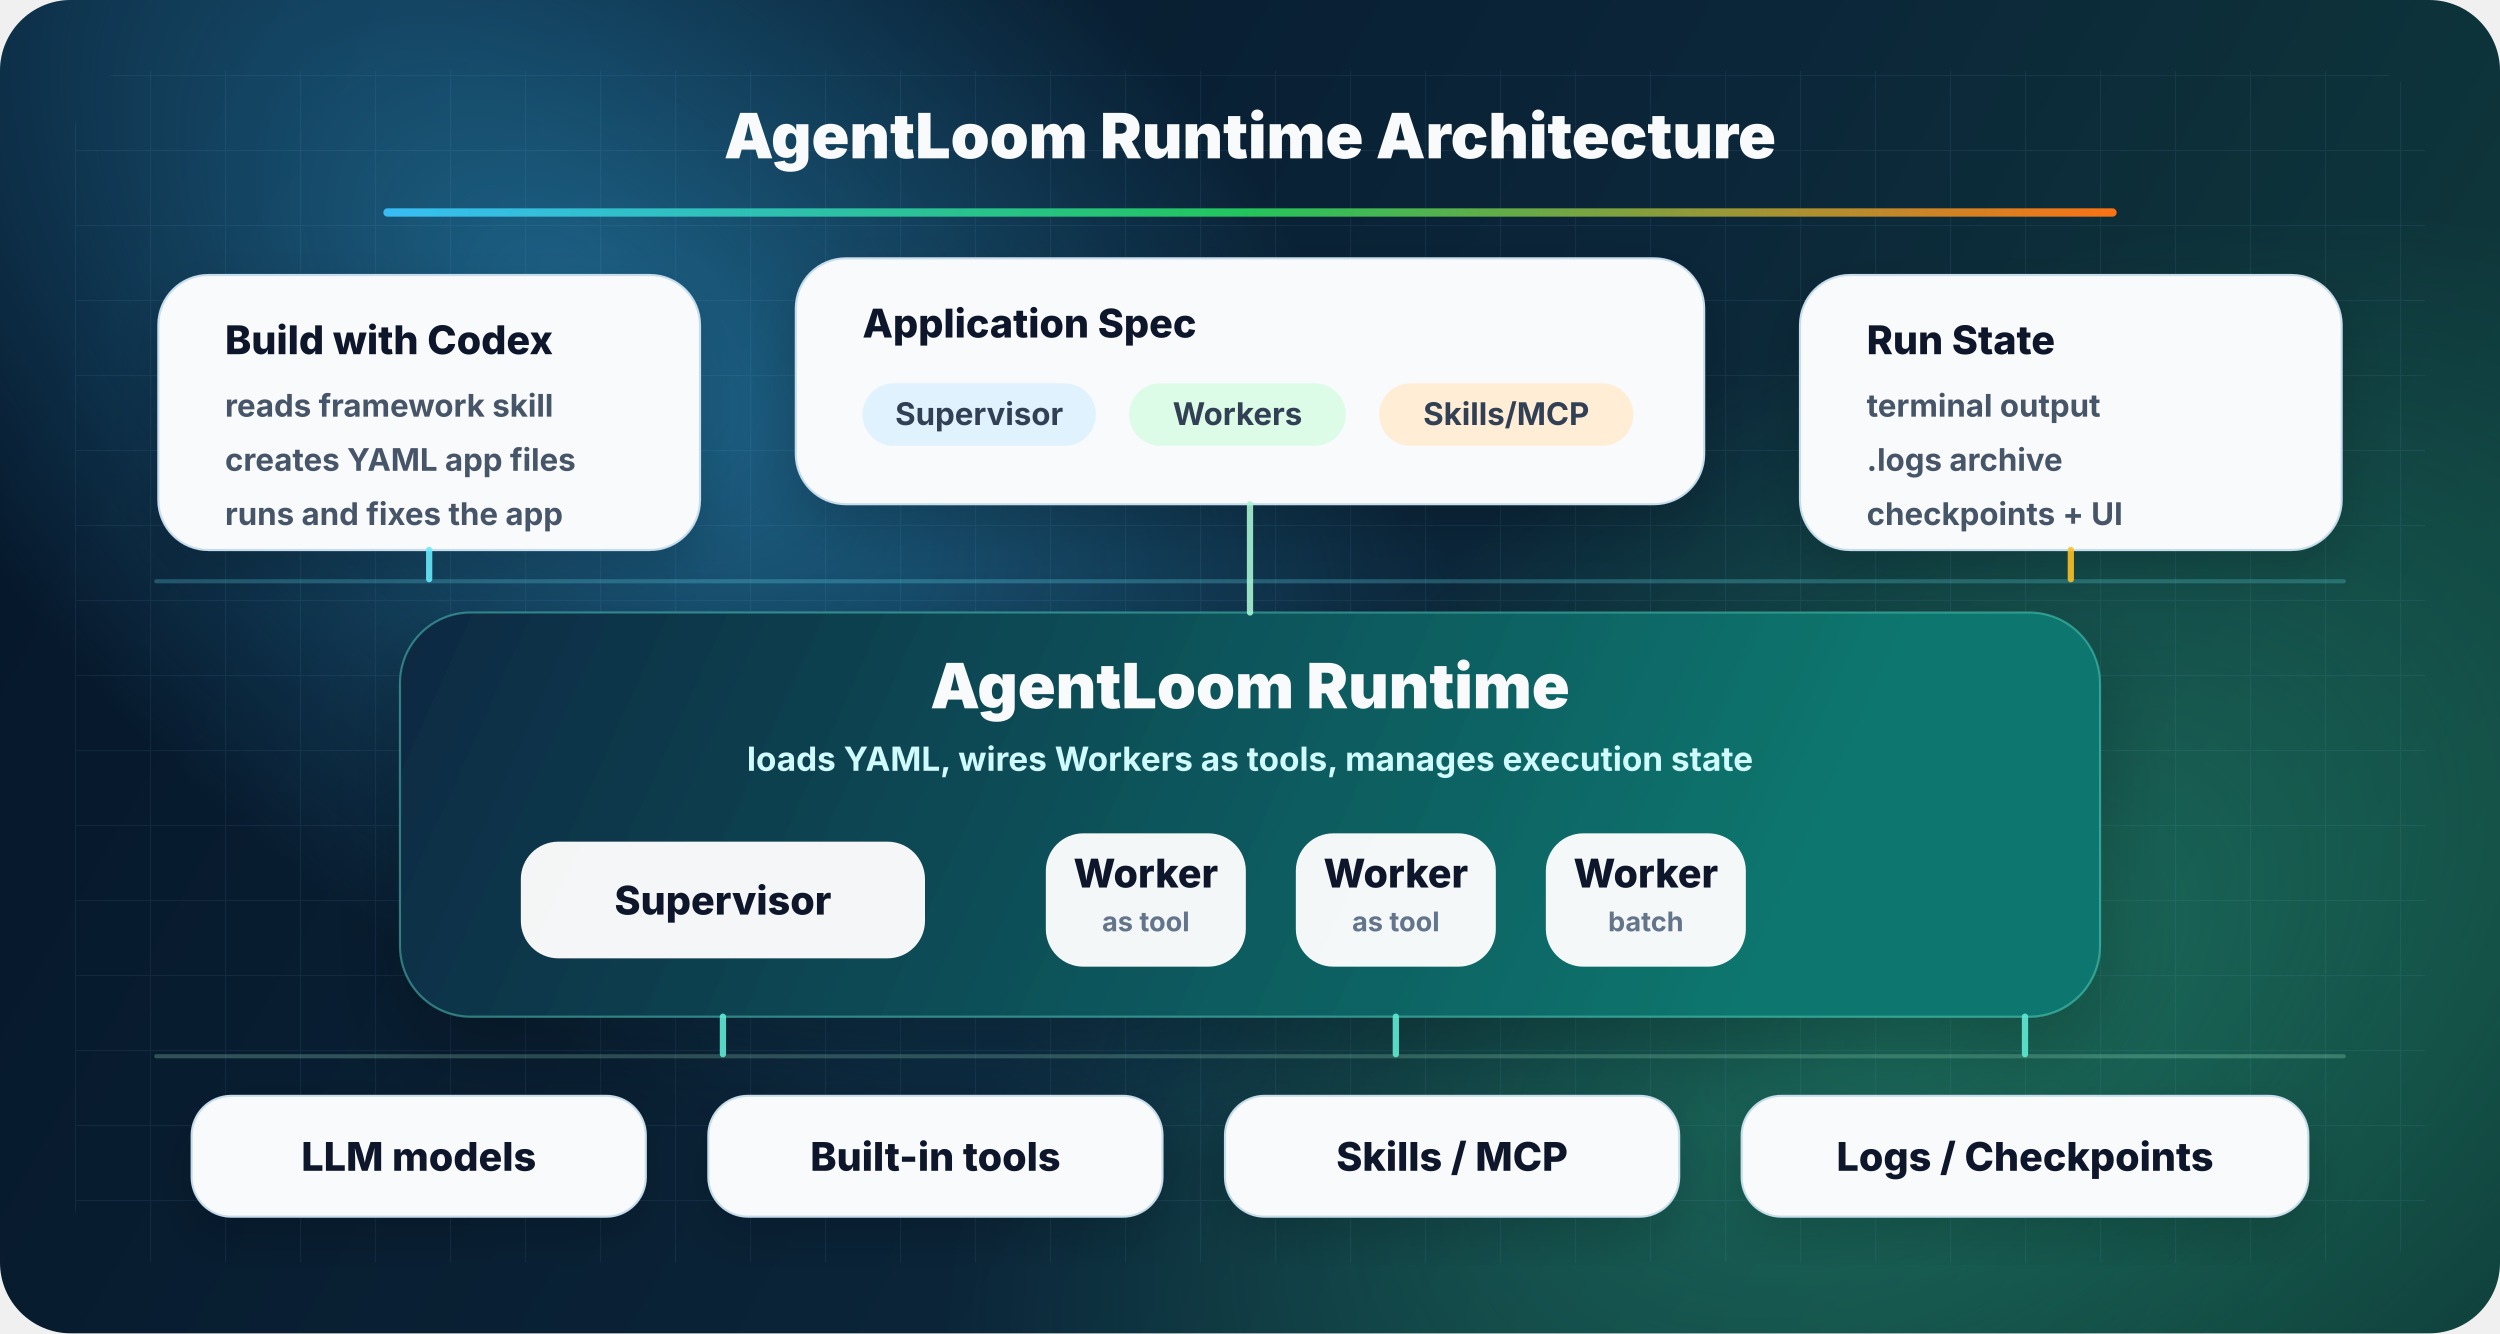
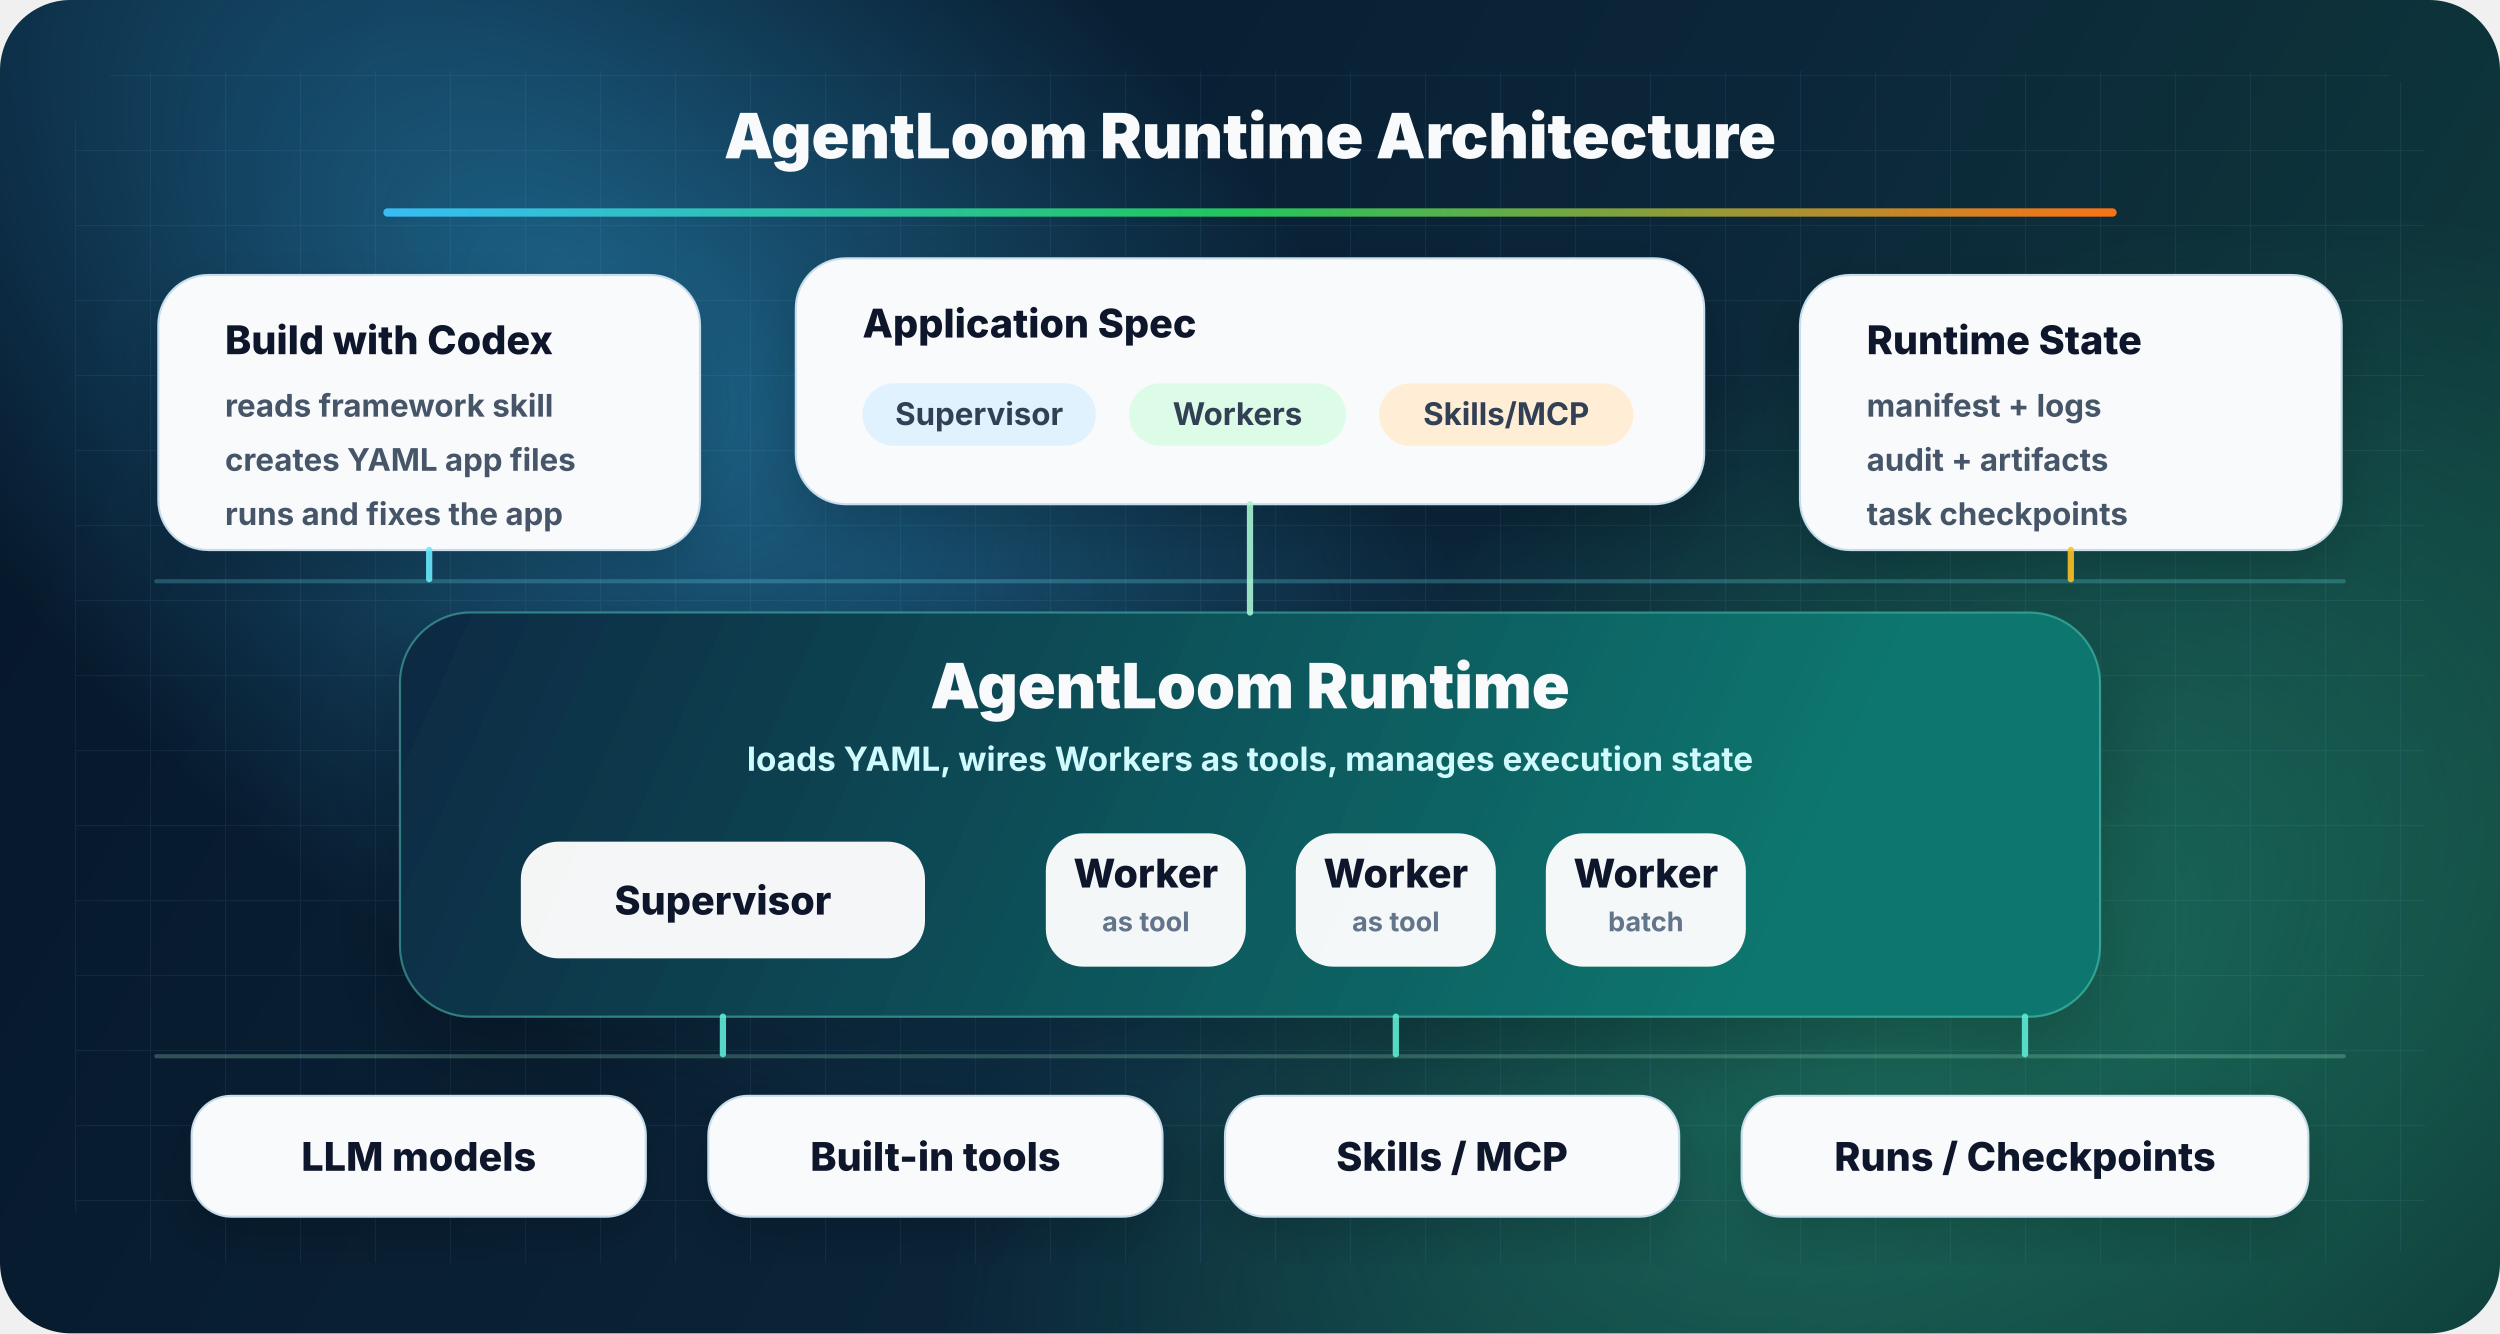
<svg xmlns="http://www.w3.org/2000/svg" width="1200" height="640" viewBox="0 0 1200 640" fill="none" role="img" aria-labelledby="title desc">
  <defs>
    <linearGradient id="bg" x1="90" y1="36" x2="1104" y2="610" gradientUnits="userSpaceOnUse">
      <stop stop-color="#06172A" />
      <stop offset="0.55" stop-color="#0B2539" />
      <stop offset="1" stop-color="#0F3D3A" />
    </linearGradient>
    <radialGradient id="glowBlue" cx="0" cy="0" r="1" gradientUnits="userSpaceOnUse" gradientTransform="translate(286 164) rotate(42) scale(510 290)">
      <stop stop-color="#38BDF8" stop-opacity="0.45" />
      <stop offset="1" stop-color="#38BDF8" stop-opacity="0" />
    </radialGradient>
    <radialGradient id="glowGreen" cx="0" cy="0" r="1" gradientUnits="userSpaceOnUse" gradientTransform="translate(922 486) rotate(148) scale(520 310)">
      <stop stop-color="#34D399" stop-opacity="0.36" />
      <stop offset="1" stop-color="#34D399" stop-opacity="0" />
    </radialGradient>
    <linearGradient id="runtime" x1="252" y1="186" x2="848" y2="454" gradientUnits="userSpaceOnUse">
      <stop stop-color="#102A43" />
      <stop offset="1" stop-color="#0F766E" />
    </linearGradient>
    <linearGradient id="accent" x1="174" y1="0" x2="1014" y2="0" gradientUnits="userSpaceOnUse">
      <stop stop-color="#38BDF8" />
      <stop offset="0.5" stop-color="#22C55E" />
      <stop offset="1" stop-color="#F97316" />
    </linearGradient>
    <filter id="shadow" x="-20%" y="-25%" width="140%" height="160%" color-interpolation-filters="sRGB">
      <feDropShadow dx="0" dy="18" stdDeviation="20" flood-color="#020617" flood-opacity="0.24" />
    </filter>
    <filter id="softShadow" x="-20%" y="-30%" width="140%" height="170%" color-interpolation-filters="sRGB">
      <feDropShadow dx="0" dy="10" stdDeviation="12" flood-color="#020617" flood-opacity="0.16" />
    </filter>
    <pattern id="grid" width="36" height="36" patternUnits="userSpaceOnUse">
      <path d="M36 0H0V36" stroke="#93C5FD" stroke-opacity="0.08" stroke-width="1" />
    </pattern>
    <style>
      .text { font-family: Inter, ui-sans-serif, system-ui, -apple-system, BlinkMacSystemFont, "Segoe UI", sans-serif; letter-spacing: 0; }
      .heading { fill: #F8FAFC; font-size: 30px; font-weight: 850; }
      .label { fill: #0F172A; font-size: 19px; font-weight: 800; }
      .small { fill: #475569; font-size: 15px; font-weight: 650; }
      .white { fill: #F8FAFC; }
      .soft { fill: #CFFAFE; font-size: 16px; font-weight: 700; }
      .tiny { fill: #64748B; font-size: 13px; font-weight: 650; }
      .pill { fill: #334155; font-size: 15px; font-weight: 720; }
    </style>
  </defs>
  <rect width="1200" height="640" rx="34" fill="url(#bg)" />
  <rect width="1200" height="640" rx="34" fill="url(#glowBlue)" />
  <rect width="1200" height="640" rx="34" fill="url(#glowGreen)" />
  <rect x="36" y="34" width="1128" height="572" rx="28" fill="url(#grid)" />
  <text x="600" y="76" text-anchor="middle" class="text heading">AgentLoom Runtime Architecture</text>
  <rect x="184" y="100" width="832" height="4" rx="2" fill="url(#accent)" />
  <rect x="74" y="278" width="1052" height="2" rx="1" fill="#67E8F9" opacity="0.25" />
  <rect x="74" y="506" width="1052" height="2" rx="1" fill="#A7F3D0" opacity="0.25" />
  <g filter="url(#softShadow)">
    <rect x="76" y="132" width="260" height="132" rx="24" fill="#F8FAFC" stroke="#C7DDEC" />
    <text x="108" y="170" class="text label">Build with Codex</text>
    <text x="108" y="200" class="text small">reads framework skill</text>
    <text x="108" y="226" class="text small">creates YAML app files</text>
    <text x="108" y="252" class="text small">runs and fixes the app</text>
  </g>
  <g filter="url(#softShadow)">
    <rect x="382" y="124" width="436" height="118" rx="24" fill="#F8FAFC" stroke="#C7DDEC" />
    <text x="414" y="162" class="text label">Application Spec</text>
    <rect x="414" y="184" width="112" height="30" rx="15" fill="#E0F2FE" />
    <text x="470" y="204" text-anchor="middle" class="text pill">Supervisor</text>
    <rect x="542" y="184" width="104" height="30" rx="15" fill="#DCFCE7" />
    <text x="594" y="204" text-anchor="middle" class="text pill">Workers</text>
    <rect x="662" y="184" width="122" height="30" rx="15" fill="#FFEDD5" />
    <text x="723" y="204" text-anchor="middle" class="text pill">Skills/MCP</text>
  </g>
  <g filter="url(#softShadow)">
    <rect x="864" y="132" width="260" height="132" rx="24" fill="#F8FAFC" stroke="#C7DDEC" />
-     <text x="896" y="170" class="text label">Run State</text>
-     <text x="896" y="200" class="text small">terminal output</text>
-     <text x="896" y="226" class="text small">.logs archive</text>
-     <text x="896" y="252" class="text small">checkpoints + UI</text>
+     <text x="896" y="170" class="text label">Runtime State</text>
+     <text x="896" y="200" class="text small">manifest + logs</text>
+     <text x="896" y="226" class="text small">audit + artifacts</text>
+     <text x="896" y="252" class="text small">task checkpoints</text>
  </g>
  <g filter="url(#shadow)">
    <rect x="192" y="294" width="816" height="194" rx="34" fill="url(#runtime)" stroke="#5EEAD4" stroke-opacity="0.42" />
    <text x="600" y="340" text-anchor="middle" class="text heading">AgentLoom Runtime</text>
    <text x="600" y="370" text-anchor="middle" class="text soft">loads YAML, wires Workers as tools, manages execution state</text>
    <rect x="250" y="404" width="194" height="56" rx="18" fill="#FFFFFF" fill-opacity="0.95" />
    <text x="347" y="439" text-anchor="middle" class="text label">Supervisor</text>
    <rect x="502" y="400" width="96" height="64" rx="18" fill="#FFFFFF" fill-opacity="0.95" />
    <text x="550" y="426" text-anchor="middle" class="text label">Worker</text>
    <text x="550" y="447" text-anchor="middle" class="text tiny">as tool</text>
    <rect x="622" y="400" width="96" height="64" rx="18" fill="#FFFFFF" fill-opacity="0.95" />
    <text x="670" y="426" text-anchor="middle" class="text label">Worker</text>
    <text x="670" y="447" text-anchor="middle" class="text tiny">as tool</text>
    <rect x="742" y="400" width="96" height="64" rx="18" fill="#FFFFFF" fill-opacity="0.95" />
    <text x="790" y="426" text-anchor="middle" class="text label">Worker</text>
    <text x="790" y="447" text-anchor="middle" class="text tiny">batch</text>
  </g>
  <g opacity="0.9">
    <path d="M206 264V278" stroke="#67E8F9" stroke-width="3" stroke-linecap="round" />
    <path d="M600 242V294" stroke="#A7F3D0" stroke-width="3" stroke-linecap="round" />
    <path d="M994 264V278" stroke="#FBBF24" stroke-width="3" stroke-linecap="round" />
    <path d="M347 488V506" stroke="#5EEAD4" stroke-width="3" stroke-linecap="round" />
    <path d="M670 488V506" stroke="#5EEAD4" stroke-width="3" stroke-linecap="round" />
    <path d="M972 488V506" stroke="#5EEAD4" stroke-width="3" stroke-linecap="round" />
  </g>
  <g filter="url(#softShadow)">
    <rect x="92" y="526" width="218" height="58" rx="19" fill="#F8FAFC" stroke="#C7DDEC" />
    <text x="201" y="562" text-anchor="middle" class="text label">LLM models</text>
  </g>
  <g filter="url(#softShadow)">
    <rect x="340" y="526" width="218" height="58" rx="19" fill="#F8FAFC" stroke="#C7DDEC" />
    <text x="449" y="562" text-anchor="middle" class="text label">Built-in tools</text>
  </g>
  <g filter="url(#softShadow)">
    <rect x="588" y="526" width="218" height="58" rx="19" fill="#F8FAFC" stroke="#C7DDEC" />
    <text x="697" y="562" text-anchor="middle" class="text label">Skills / MCP</text>
  </g>
  <g filter="url(#softShadow)">
    <rect x="836" y="526" width="272" height="58" rx="19" fill="#F8FAFC" stroke="#C7DDEC" />
-     <text x="972" y="562" text-anchor="middle" class="text label">Logs / Checkpoints</text>
+     <text x="972" y="562" text-anchor="middle" class="text label">Runs / Checkpoints</text>
  </g>
</svg>
